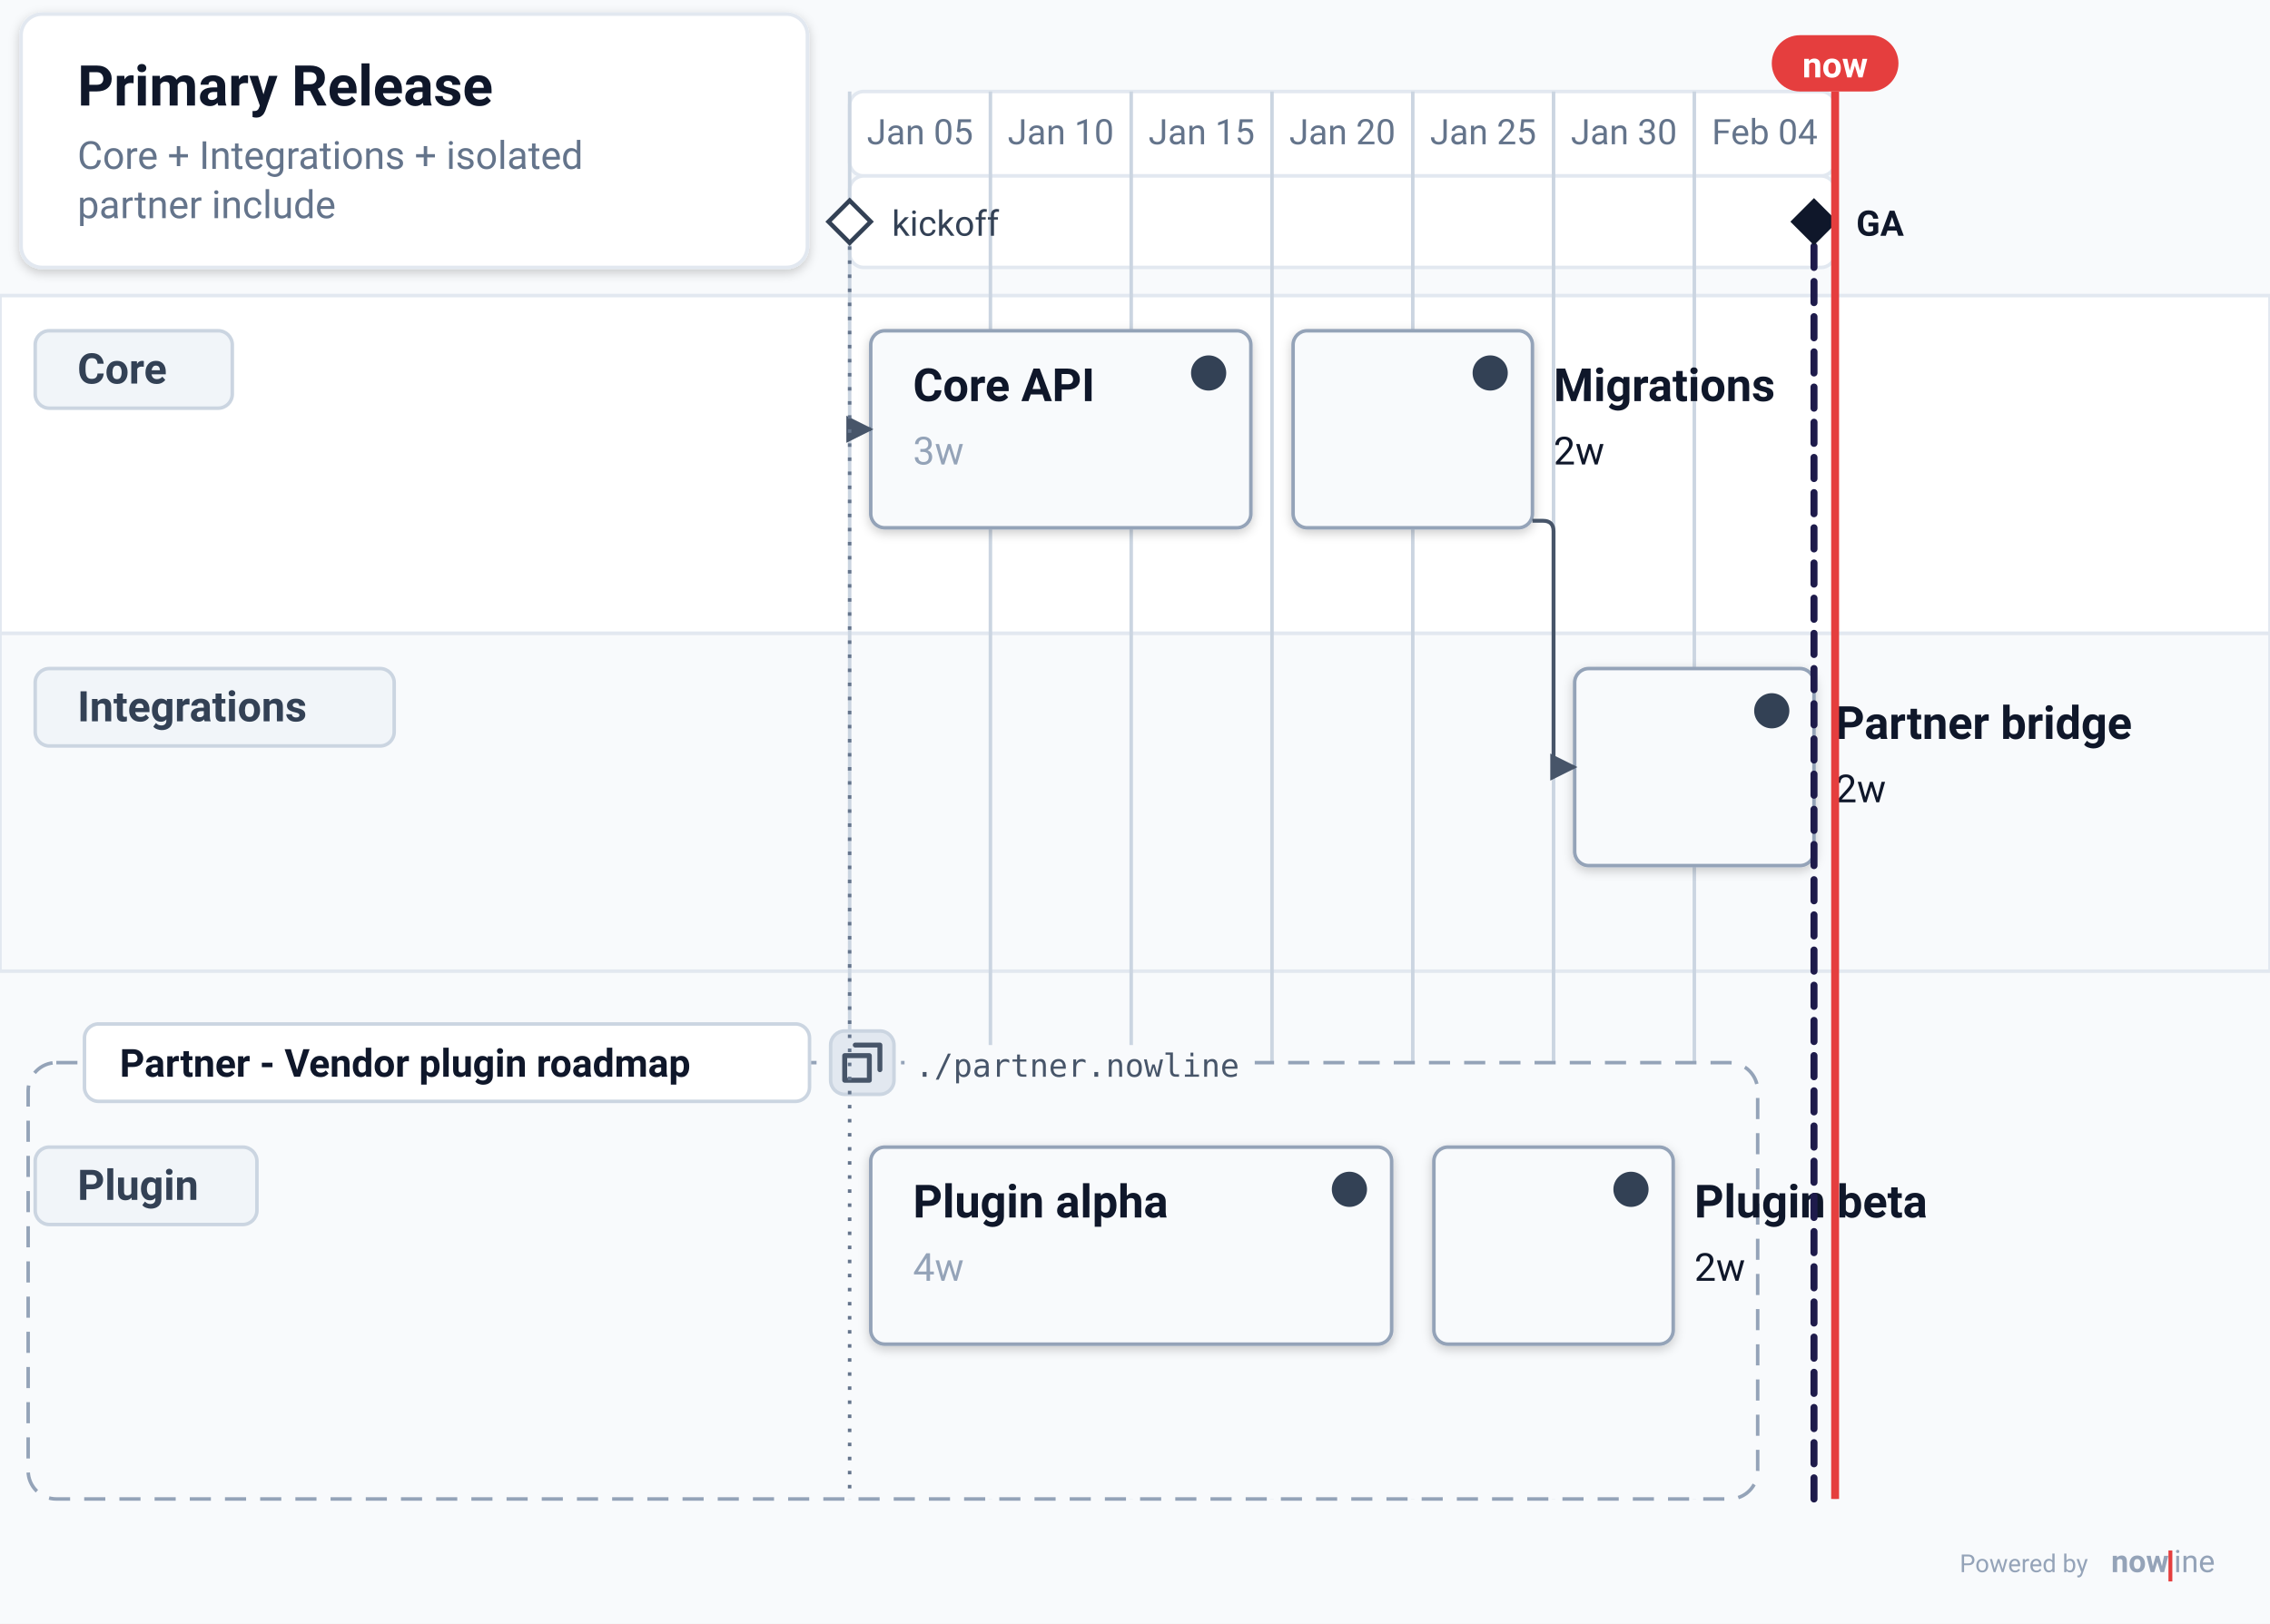
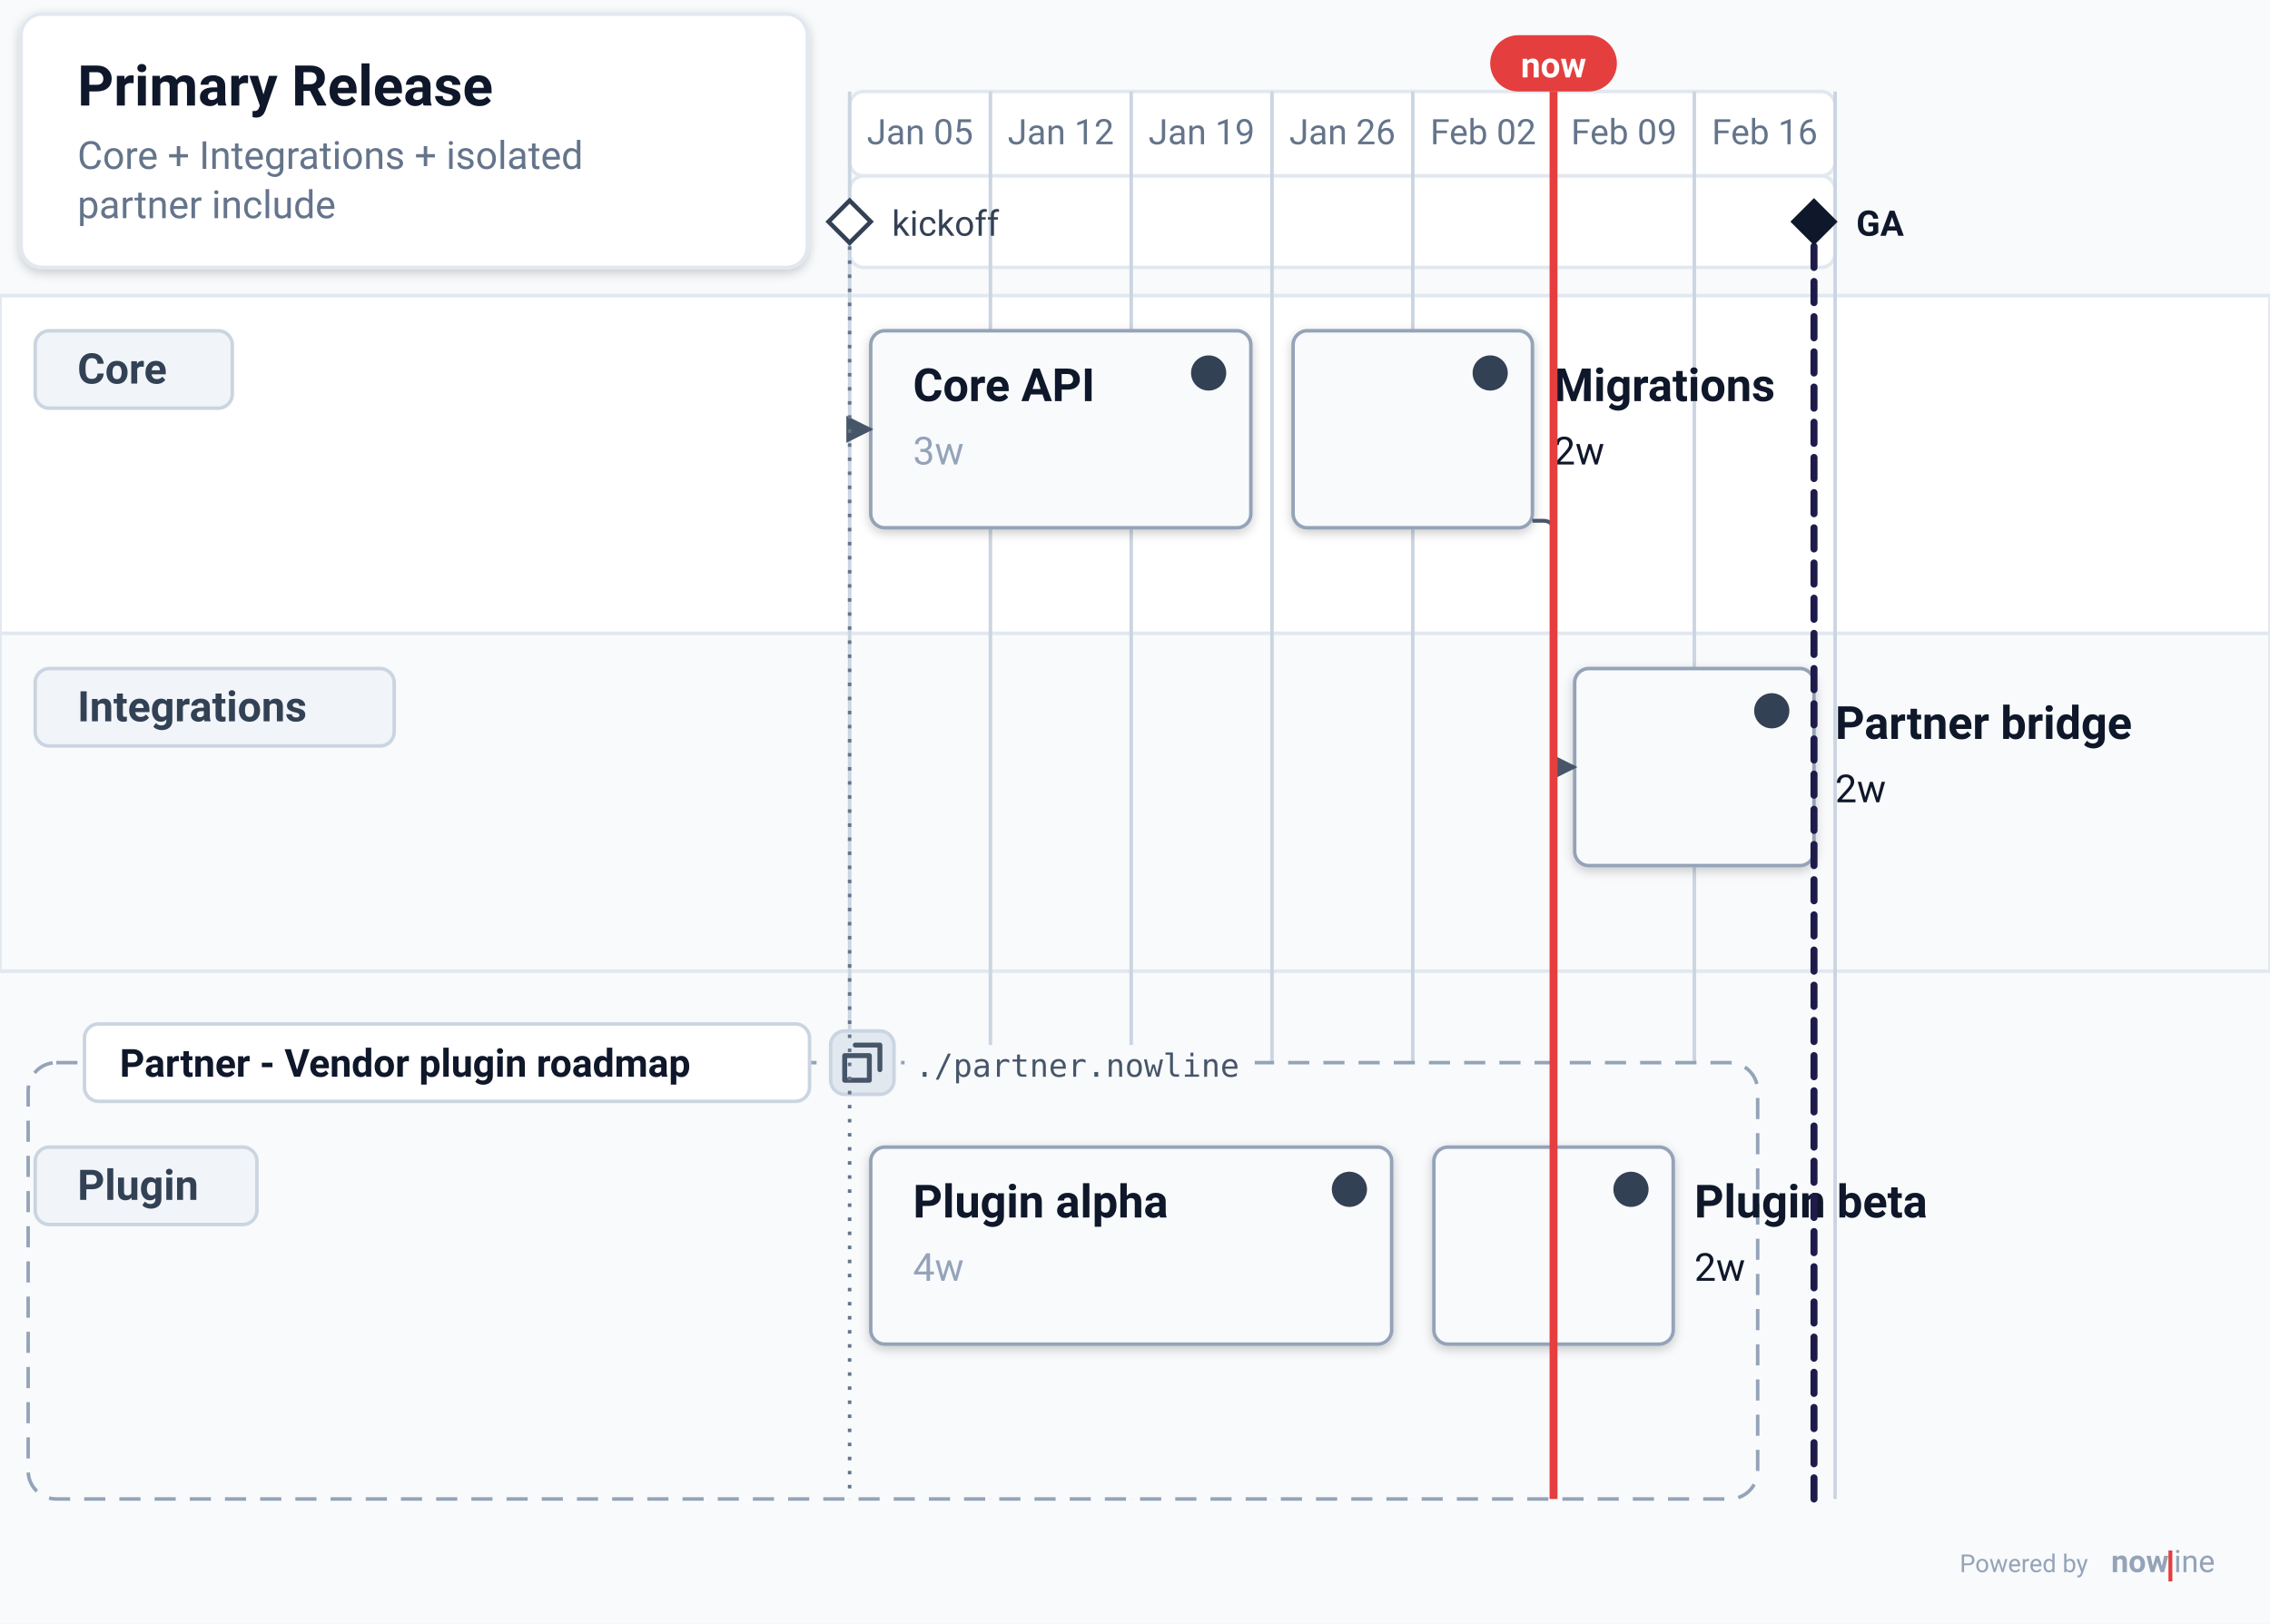
<svg xmlns="http://www.w3.org/2000/svg" data-generator="nowline" data-theme="light" height="461.44" viewBox="0 0 644.96 461.44" width="644.96">
  <defs>
    <filter height="200%" id="nl-0-root-shadow-subtle" width="200%" x="-50%" y="-50%">
      <feGaussianBlur in="SourceAlpha" stdDeviation="1.5" />
      <feOffset dx="0" dy="1" result="offsetblur" />
      <feComponentTransfer>
        <feFuncA type="linear" slope="0.2" />
      </feComponentTransfer>
      <feMerge>
        <feMergeNode />
        <feMergeNode in="SourceGraphic" />
      </feMerge>
    </filter>
    <filter height="200%" id="nl-0-root-shadow-soft" width="200%" x="-50%" y="-50%">
      <feGaussianBlur in="SourceAlpha" stdDeviation="5" />
      <feOffset dx="0" dy="3" result="offsetblur" />
      <feComponentTransfer>
        <feFuncA type="linear" slope="0.3" />
      </feComponentTransfer>
      <feMerge>
        <feMergeNode />
        <feMergeNode in="SourceGraphic" />
      </feMerge>
    </filter>
    <filter height="200%" id="nl-0-root-shadow-hard" width="200%" x="-50%" y="-50%">
      <feGaussianBlur in="SourceAlpha" stdDeviation="0" />
      <feOffset dx="2" dy="2" result="offsetblur" />
      <feComponentTransfer>
        <feFuncA type="linear" slope="0.45" />
      </feComponentTransfer>
      <feMerge>
        <feMergeNode />
        <feMergeNode in="SourceGraphic" />
      </feMerge>
    </filter>
    <marker id="nl-0-root-arrow" viewBox="0 0 10 10" refX="9" refY="5" markerWidth="7" markerHeight="7" orient="auto">
      <path d="M 0 0 L 10 5 L 0 10 z" fill="#475569" />
    </marker>
    <marker id="nl-0-root-arrow-light" viewBox="0 0 10 10" refX="9" refY="5" markerWidth="7" markerHeight="7" orient="auto">
      <path d="M 0 0 L 10 5 L 0 10 z" fill="#94a3b8" />
    </marker>
    <marker id="nl-0-root-arrow-dark" viewBox="0 0 10 10" refX="9" refY="5" markerWidth="7" markerHeight="7" orient="auto">
      <path d="M 0 0 L 10 5 L 0 10 z" fill="#0f172a" />
    </marker>
  </defs>
  <rect fill="#f8fafc" height="461.44" width="644.96" x="0" y="0" />
  <g data-layer="timeline">
    <rect fill="#ffffff" height="24" rx="4" ry="4" stroke="#e2e8f0" stroke-width="1" width="280" x="241.4" y="26" />
    <rect fill="#ffffff" height="26" rx="4" ry="4" stroke="#e2e8f0" stroke-width="1" width="280" x="241.4" y="50" />
    <text fill="#64748b" font-family="system-ui, -apple-system, &quot;Segoe UI&quot;, Roboto, sans-serif" font-size="10" text-anchor="middle" x="261.4" y="41">Jan 05</text>
-     <text fill="#64748b" font-family="system-ui, -apple-system, &quot;Segoe UI&quot;, Roboto, sans-serif" font-size="10" text-anchor="middle" x="301.4" y="41">Jan 10</text>
-     <text fill="#64748b" font-family="system-ui, -apple-system, &quot;Segoe UI&quot;, Roboto, sans-serif" font-size="10" text-anchor="middle" x="341.4" y="41">Jan 15</text>
-     <text fill="#64748b" font-family="system-ui, -apple-system, &quot;Segoe UI&quot;, Roboto, sans-serif" font-size="10" text-anchor="middle" x="381.4" y="41">Jan 20</text>
-     <text fill="#64748b" font-family="system-ui, -apple-system, &quot;Segoe UI&quot;, Roboto, sans-serif" font-size="10" text-anchor="middle" x="421.4" y="41">Jan 25</text>
-     <text fill="#64748b" font-family="system-ui, -apple-system, &quot;Segoe UI&quot;, Roboto, sans-serif" font-size="10" text-anchor="middle" x="461.4" y="41">Jan 30</text>
-     <text fill="#64748b" font-family="system-ui, -apple-system, &quot;Segoe UI&quot;, Roboto, sans-serif" font-size="10" text-anchor="middle" x="501.4" y="41">Feb 04</text>
+     <text fill="#64748b" font-family="system-ui, -apple-system, &quot;Segoe UI&quot;, Roboto, sans-serif" font-size="10" text-anchor="middle" x="301.4" y="41">Jan 12</text>
+     <text fill="#64748b" font-family="system-ui, -apple-system, &quot;Segoe UI&quot;, Roboto, sans-serif" font-size="10" text-anchor="middle" x="341.4" y="41">Jan 19</text>
+     <text fill="#64748b" font-family="system-ui, -apple-system, &quot;Segoe UI&quot;, Roboto, sans-serif" font-size="10" text-anchor="middle" x="381.4" y="41">Jan 26</text>
+     <text fill="#64748b" font-family="system-ui, -apple-system, &quot;Segoe UI&quot;, Roboto, sans-serif" font-size="10" text-anchor="middle" x="421.4" y="41">Feb 02</text>
+     <text fill="#64748b" font-family="system-ui, -apple-system, &quot;Segoe UI&quot;, Roboto, sans-serif" font-size="10" text-anchor="middle" x="461.4" y="41">Feb 09</text>
+     <text fill="#64748b" font-family="system-ui, -apple-system, &quot;Segoe UI&quot;, Roboto, sans-serif" font-size="10" text-anchor="middle" x="501.4" y="41">Feb 16</text>
  </g>
  <g data-id="core" data-layer="swimlane-bg">
    <rect fill="#ffffff" height="96" stroke="#e2e8f0" stroke-width="1" width="644.96" x="0" y="84" />
  </g>
  <g data-id="integrations" data-layer="swimlane-bg">
    <rect fill="#f8fafc" height="96" stroke="#e2e8f0" stroke-width="1" width="644.96" x="0" y="180" />
  </g>
  <g data-layer="grid">
    <line stroke="#cbd5e1" stroke-width="1" x1="241.4" x2="241.4" y1="26" y2="426" />
    <line stroke="#cbd5e1" stroke-width="1" x1="281.4" x2="281.4" y1="26" y2="426" />
    <line stroke="#cbd5e1" stroke-width="1" x1="321.4" x2="321.4" y1="26" y2="426" />
    <line stroke="#cbd5e1" stroke-width="1" x1="361.4" x2="361.4" y1="26" y2="426" />
    <line stroke="#cbd5e1" stroke-width="1" x1="401.4" x2="401.4" y1="26" y2="426" />
    <line stroke="#cbd5e1" stroke-width="1" x1="441.4" x2="441.4" y1="26" y2="426" />
    <line stroke="#cbd5e1" stroke-width="1" x1="481.4" x2="481.4" y1="26" y2="426" />
    <line stroke="#cbd5e1" stroke-width="1" x1="521.4" x2="521.4" y1="26" y2="426" />
  </g>
  <g data-id="core" data-layer="swimlane">
    <rect fill="#f1f5f9" height="22" rx="4" ry="4" stroke="#cbd5e1" stroke-width="1" width="56" x="10" y="94" />
    <text fill="#334155" font-family="system-ui, -apple-system, &quot;Segoe UI&quot;, Roboto, sans-serif" font-size="12" font-weight="600" x="22" y="109">Core</text>
    <g data-id="core-api" data-layer="item">
      <rect fill="#f8fafc" filter="url(#nl-0-root-shadow-subtle)" height="56" rx="4" ry="4" stroke="#94a3b8" stroke-width="1" width="108" x="247.4" y="94" />
      <circle cx="343.4" cy="106" fill="#334155" r="5" />
      <text fill="#0f172a" font-family="system-ui, -apple-system, &quot;Segoe UI&quot;, Roboto, sans-serif" font-size="13" font-weight="600" x="259.4" y="114">Core API</text>
      <text fill="#94a3b8" font-family="system-ui, -apple-system, &quot;Segoe UI&quot;, Roboto, sans-serif" font-size="11" x="259.4" y="132">3w</text>
    </g>
    <g data-id="migrations" data-layer="item">
      <rect fill="#f8fafc" filter="url(#nl-0-root-shadow-subtle)" height="56" rx="4" ry="4" stroke="#94a3b8" stroke-width="1" width="68" x="367.4" y="94" />
      <circle cx="423.4" cy="106" fill="#334155" r="5" />
      <text fill="#0f172a" font-family="system-ui, -apple-system, &quot;Segoe UI&quot;, Roboto, sans-serif" font-size="13" font-weight="600" x="441.4" y="114">Migrations</text>
      <text fill="#0f172a" font-family="system-ui, -apple-system, &quot;Segoe UI&quot;, Roboto, sans-serif" font-size="11" x="441.4" y="132">2w</text>
    </g>
  </g>
  <g data-id="integrations" data-layer="swimlane">
    <rect fill="#f1f5f9" height="22" rx="4" ry="4" stroke="#cbd5e1" stroke-width="1" width="102" x="10" y="190" />
    <text fill="#334155" font-family="system-ui, -apple-system, &quot;Segoe UI&quot;, Roboto, sans-serif" font-size="12" font-weight="600" x="22" y="205">Integrations</text>
    <g data-id="bridge" data-layer="item">
      <rect fill="#f8fafc" filter="url(#nl-0-root-shadow-subtle)" height="56" rx="4" ry="4" stroke="#94a3b8" stroke-width="1" width="68" x="447.4" y="190" />
      <circle cx="503.4" cy="202" fill="#334155" r="5" />
      <text fill="#0f172a" font-family="system-ui, -apple-system, &quot;Segoe UI&quot;, Roboto, sans-serif" font-size="13" font-weight="600" x="521.4" y="210">Partner bridge</text>
      <text fill="#0f172a" font-family="system-ui, -apple-system, &quot;Segoe UI&quot;, Roboto, sans-serif" font-size="11" x="521.4" y="228">2w</text>
    </g>
  </g>
  <g data-layer="include">
    <rect fill="#f8fafc" height="124" rx="8" ry="8" stroke="#94a3b8" stroke-dasharray="6 4" stroke-width="1" width="491.4" x="8" y="302" />
    <g data-id="plugin" data-layer="swimlane">
      <rect fill="#f1f5f9" height="22" rx="4" ry="4" stroke="#cbd5e1" stroke-width="1" width="63" x="10" y="326" />
      <text fill="#334155" font-family="system-ui, -apple-system, &quot;Segoe UI&quot;, Roboto, sans-serif" font-size="12" font-weight="600" x="22" y="341">Plugin</text>
      <g data-id="plugin-alpha" data-layer="item">
        <rect fill="#f8fafc" filter="url(#nl-0-root-shadow-subtle)" height="56" rx="4" ry="4" stroke="#94a3b8" stroke-width="1" width="148" x="247.4" y="326" />
        <circle cx="383.4" cy="338" fill="#334155" r="5" />
        <text fill="#0f172a" font-family="system-ui, -apple-system, &quot;Segoe UI&quot;, Roboto, sans-serif" font-size="13" font-weight="600" x="259.4" y="346">Plugin alpha</text>
        <text fill="#94a3b8" font-family="system-ui, -apple-system, &quot;Segoe UI&quot;, Roboto, sans-serif" font-size="11" x="259.4" y="364">4w</text>
      </g>
      <g data-id="plugin-beta" data-layer="item">
        <rect fill="#f8fafc" filter="url(#nl-0-root-shadow-subtle)" height="56" rx="4" ry="4" stroke="#94a3b8" stroke-width="1" width="68" x="407.4" y="326" />
        <circle cx="463.4" cy="338" fill="#334155" r="5" />
        <text fill="#0f172a" font-family="system-ui, -apple-system, &quot;Segoe UI&quot;, Roboto, sans-serif" font-size="13" font-weight="600" x="481.4" y="346">Plugin beta</text>
        <text fill="#0f172a" font-family="system-ui, -apple-system, &quot;Segoe UI&quot;, Roboto, sans-serif" font-size="11" x="481.4" y="364">2w</text>
      </g>
    </g>
    <rect fill="#ffffff" height="22" rx="4" ry="4" stroke="#cbd5e1" stroke-width="1" width="206" x="24" y="291" />
    <text fill="#0f172a" font-family="system-ui, -apple-system, &quot;Segoe UI&quot;, Roboto, sans-serif" font-size="11" font-weight="600" x="34" y="306">Partner - Vendor plugin roadmap</text>
    <rect fill="#e2e8f0" height="18" rx="4" ry="4" stroke="#cbd5e1" stroke-width="1" width="18" x="236" y="293" />
    <path d="M243 297 H250 V304 M240 300 H247 V307 H240 Z" fill="none" stroke="#475569" stroke-linecap="round" stroke-linejoin="round" stroke-width="1.4" />
    <rect fill="#f8fafc" height="15" width="99.5" x="257" y="297" />
    <text fill="#475569" font-family="ui-monospace, SFMono-Regular, Menlo, Consolas, monospace" font-size="9" x="260" y="306">./partner.nowline</text>
  </g>
  <path d="M241.4 122 L247.4 122" fill="none" marker-end="url(#nl-0-root-arrow)" stroke="#475569" stroke-linejoin="round" stroke-width="1.1" />
  <path d="M435.4 148 L438.4 148 Q441.4 148 441.4 151 L441.4 215 Q441.4 218 444.4 218 L447.4 218" fill="none" marker-end="url(#nl-0-root-arrow)" stroke="#475569" stroke-linejoin="round" stroke-width="1.1" />
  <line stroke="#64748b" stroke-dasharray="1 3" stroke-width="1" x1="241.4" x2="241.4" y1="70" y2="426" />
  <line stroke="#1e1b4b" stroke-dasharray="6 4" stroke-linecap="round" stroke-width="2" x1="515.4" x2="515.4" y1="70" y2="426" />
  <g data-id="kickoff" data-layer="anchor">
    <path d="M241.4 57 L247.4 63 L241.4 69 L235.4 63 Z" fill="#ffffff" stroke="#334155" stroke-width="1.25" />
    <text fill="#334155" font-family="system-ui, -apple-system, &quot;Segoe UI&quot;, Roboto, sans-serif" font-size="10" x="253.4" y="67">kickoff</text>
  </g>
  <g data-id="ga" data-layer="milestone">
    <path d="M515.4 57 L521.4 63 L515.4 69 L509.4 63 Z" fill="#0f172a" stroke="#0f172a" stroke-width="1" />
    <text fill="#0f172a" font-family="system-ui, -apple-system, &quot;Segoe UI&quot;, Roboto, sans-serif" font-size="10" font-weight="600" x="527.4" y="67">GA</text>
  </g>
  <g data-layer="nowline">
-     <line stroke="#e53e3e" stroke-width="2.25" x1="521.4" x2="521.4" y1="26" y2="426" />
-     <rect fill="#e53e3e" height="16" rx="8" ry="8" width="36" x="503.4" y="10" />
-     <text fill="#ffffff" font-family="system-ui, -apple-system, &quot;Segoe UI&quot;, Roboto, sans-serif" font-size="10" font-weight="700" text-anchor="middle" x="521.4" y="22">now</text>
+     <line stroke="#e53e3e" stroke-width="2.25" x1="441.4" x2="441.4" y1="26" y2="426" />
+     <rect fill="#e53e3e" height="16" rx="8" ry="8" width="36" x="423.4" y="10" />
+     <text fill="#ffffff" font-family="system-ui, -apple-system, &quot;Segoe UI&quot;, Roboto, sans-serif" font-size="10" font-weight="700" text-anchor="middle" x="441.4" y="22">now</text>
  </g>
  <g data-id="nl-0-root-header" data-layer="header">
    <rect fill="#ffffff" filter="url(#nl-0-root-shadow-subtle)" height="72" rx="6" ry="6" stroke="#e2e8f0" stroke-width="1" width="223.4" x="6" y="4" />
    <text fill="#0f172a" font-family="system-ui, -apple-system, &quot;Segoe UI&quot;, Roboto, sans-serif" font-size="16" font-weight="600" x="22" y="30">Primary Release</text>
    <text fill="#64748b" font-family="system-ui, -apple-system, &quot;Segoe UI&quot;, Roboto, sans-serif" font-size="11" x="22" y="48">Core + Integrations + isolated</text>
    <text fill="#64748b" font-family="system-ui, -apple-system, &quot;Segoe UI&quot;, Roboto, sans-serif" font-size="11" x="22" y="62">partner include</text>
  </g>
  <a aria-label="Powered by nowline" href="https://nowline.io" rel="noopener" target="_blank">
    <g data-layer="attribution">
      <g transform="translate(556.8 438) scale(0.22)">
        <text fill="#94a3b8" font-family="system-ui, -apple-system, &quot;Segoe UI&quot;, Roboto, sans-serif" font-size="32" font-weight="400" x="0" y="40">Powered by</text>
        <text fill="#94a3b8" font-family="system-ui, -apple-system, &quot;Segoe UI&quot;, Roboto, sans-serif" font-size="40" font-weight="700" x="195.6" y="40">now</text>
        <rect fill="#e53e3e" height="40" width="5" x="269.6" y="12" />
        <text fill="#94a3b8" font-family="system-ui, -apple-system, &quot;Segoe UI&quot;, Roboto, sans-serif" font-size="40" font-weight="400" x="276.6" y="40">ine</text>
      </g>
    </g>
  </a>
</svg>
